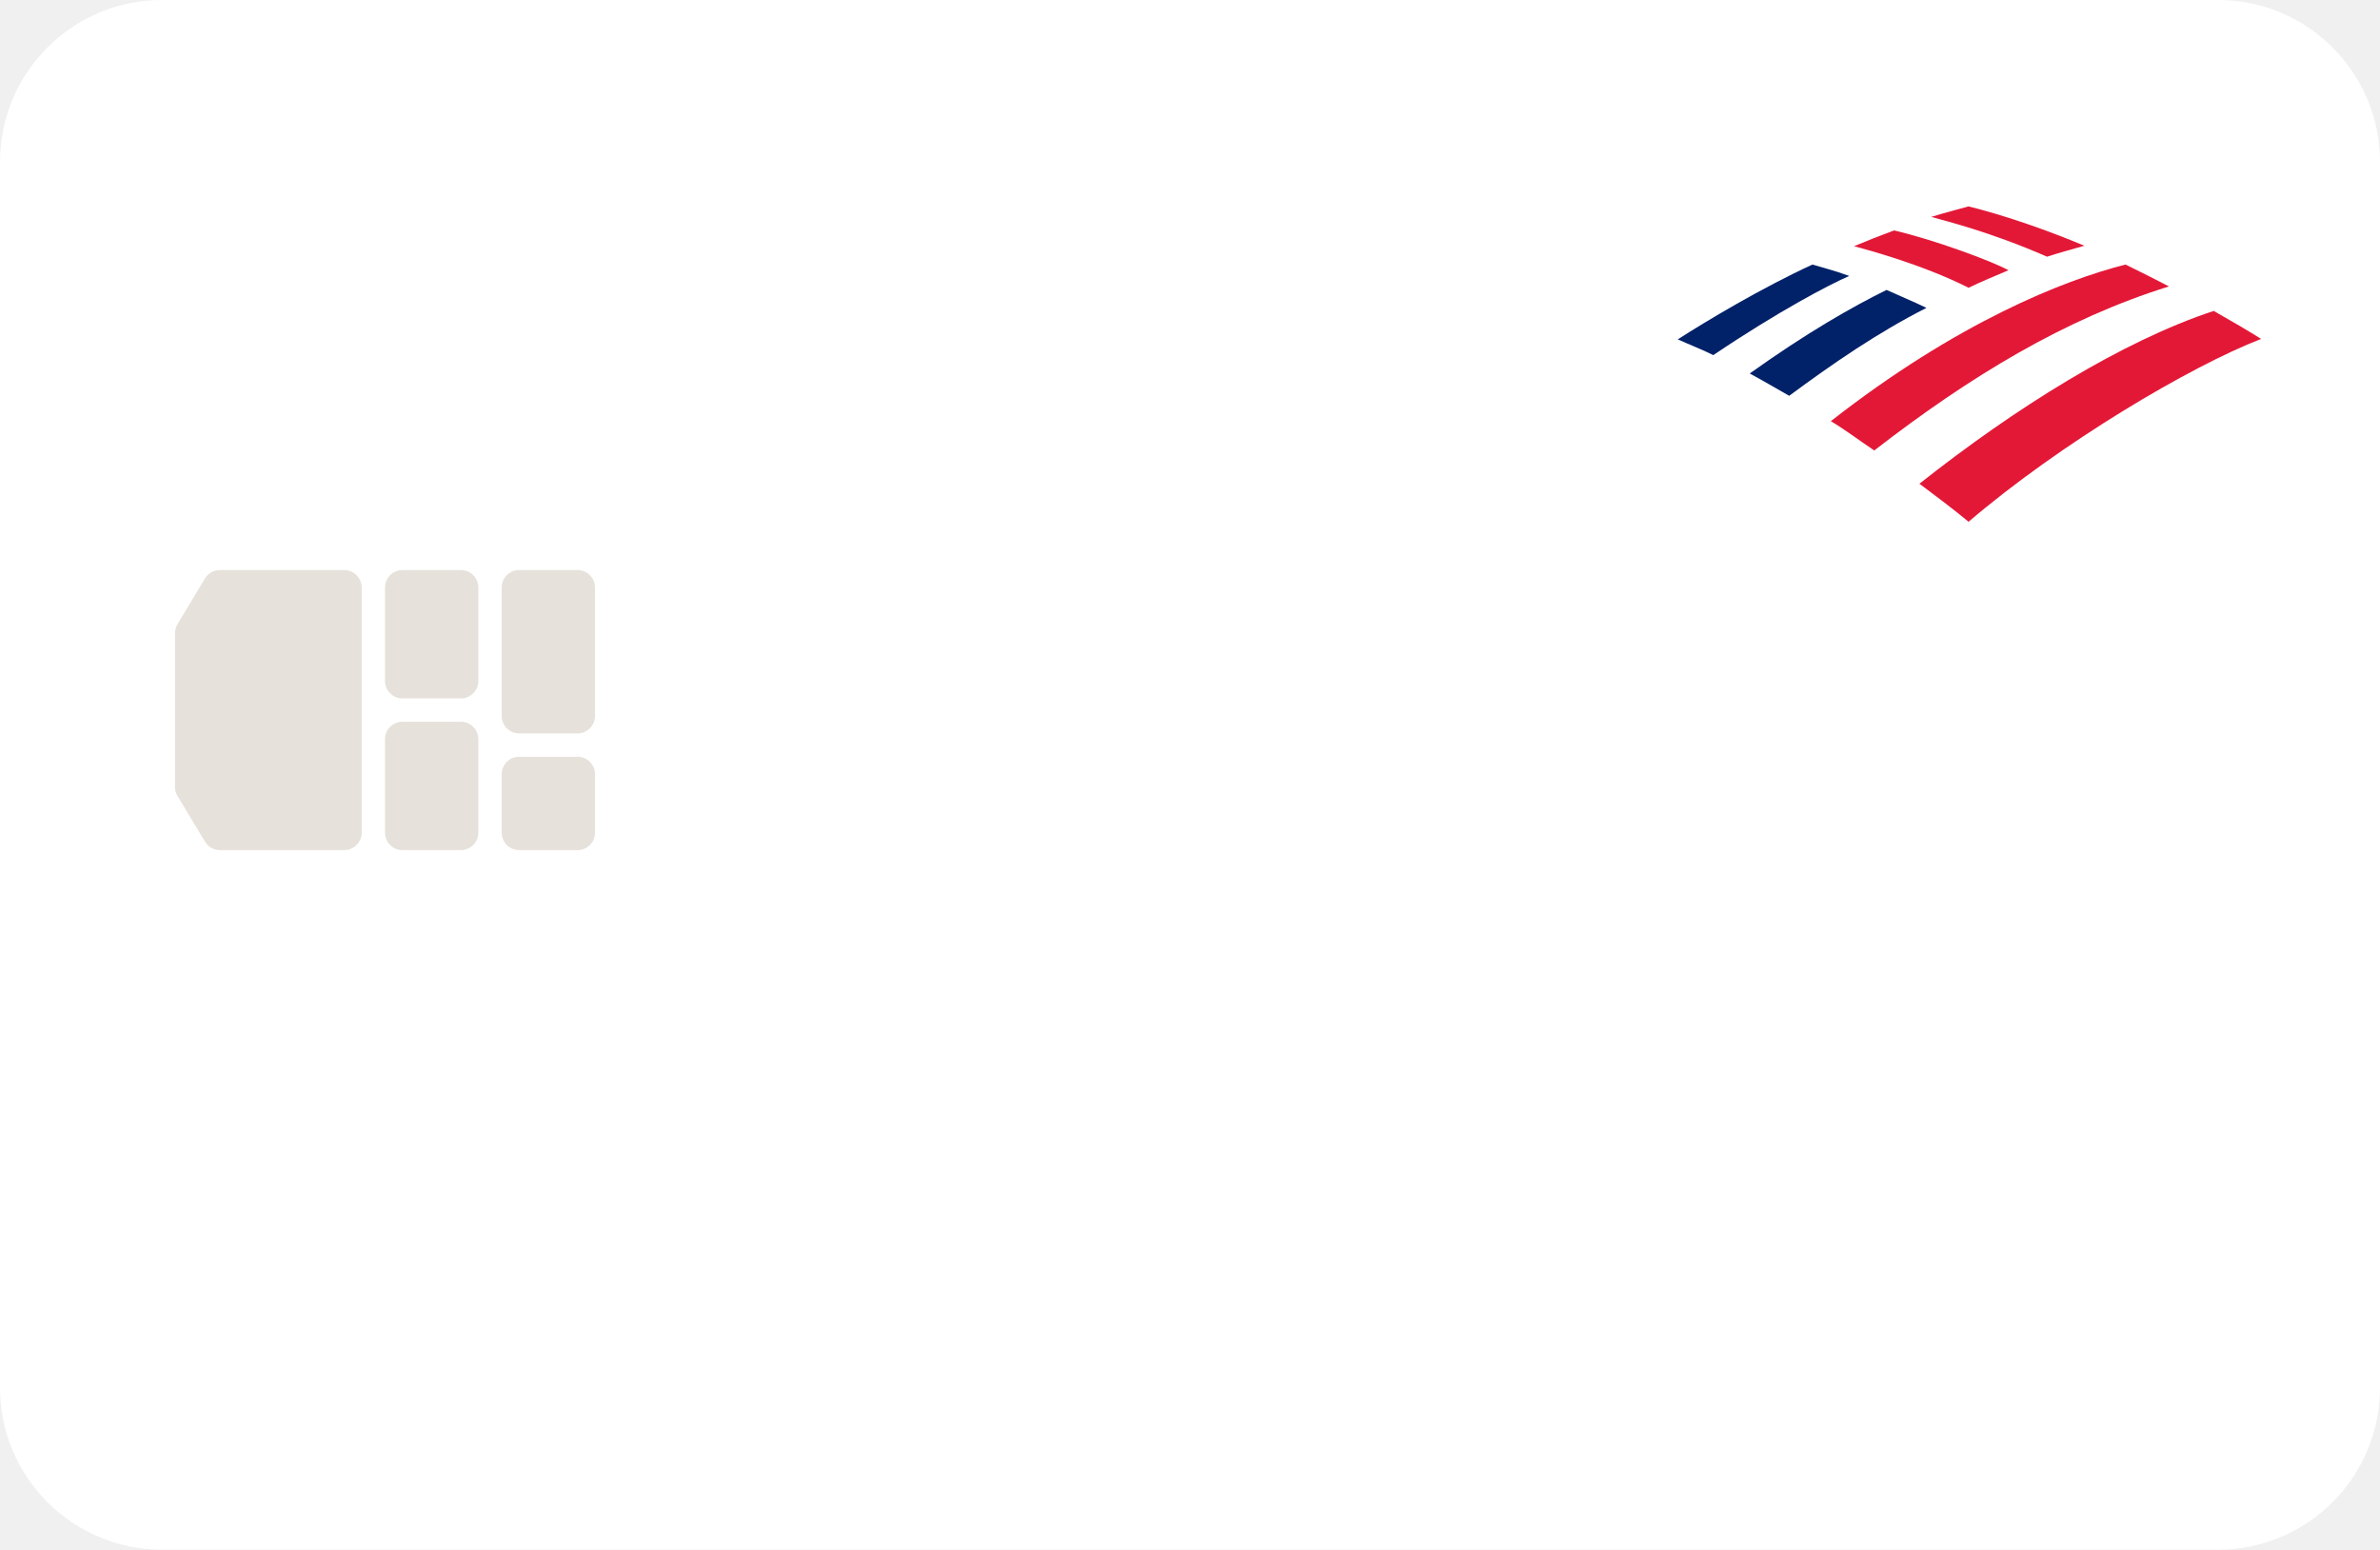
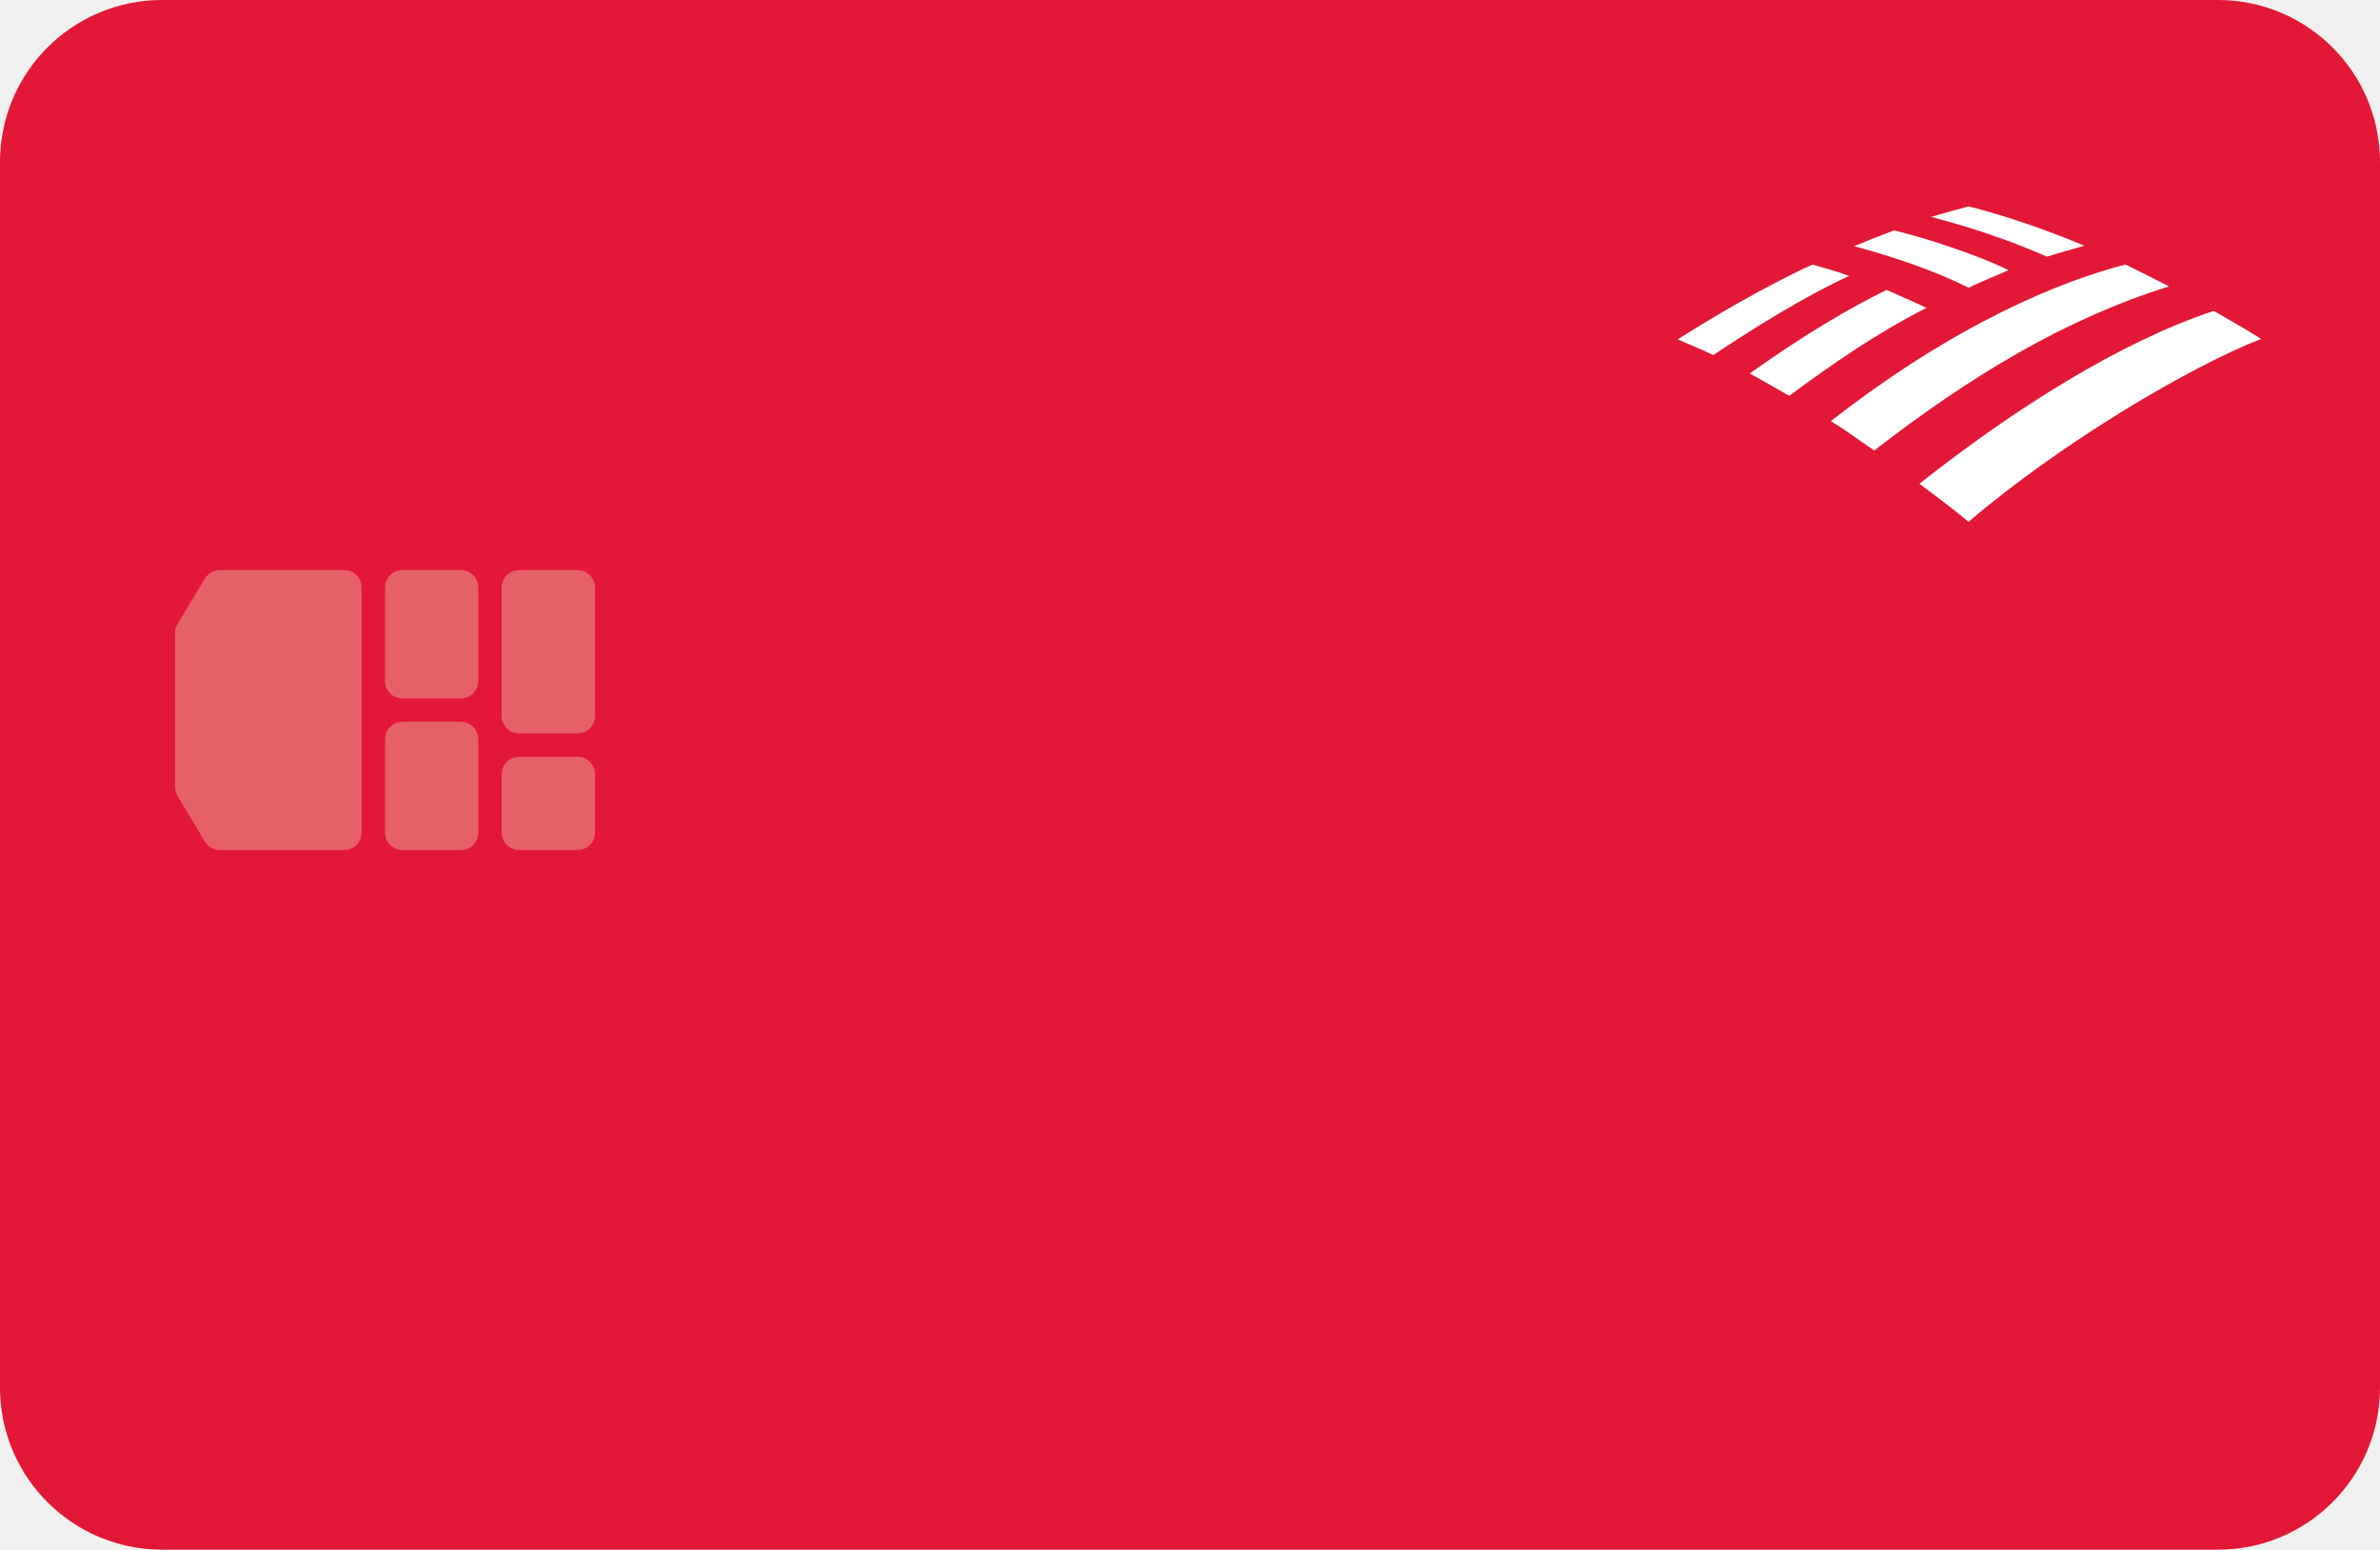
<svg xmlns="http://www.w3.org/2000/svg" id="Layer_1" version="1.1" viewBox="0 0 235 153">
  <defs>
    <style>
      .st0 {
        fill: #fff;
      }

      .st1 {
        fill: #e31837;
      }

      .st2 {
-         fill: #012169;
-       }
- 
-       .st3 {
-         fill: #e6e1da;
+         fill: #e66166;
        fill-rule: evenodd;
      }
    </style>
  </defs>
-   <rect class="st0" x="0" width="235" height="153" rx="16" ry="16" />
-   <path class="st3" d="M17.28,62.521c0-.313.085-.62.246-.889l2.706-4.51c.312-.521.875-.839,1.482-.839h12.269c.954,0,1.728.774,1.728,1.728v24.191c0,.954-.774,1.728-1.728,1.728h-12.269c-.607,0-1.169-.318-1.482-.839l-2.706-4.51c-.161-.269-.246-.576-.246-.889v-15.17ZM38.015,58.011c0-.954.774-1.728,1.728-1.728h5.76c.954,0,1.728.774,1.728,1.728v9.216c0,.954-.774,1.728-1.728,1.728h-5.76c-.954,0-1.728-.774-1.728-1.728v-9.216ZM51.263,56.283c-.954,0-1.728.774-1.728,1.728v12.671c0,.954.774,1.728,1.728,1.728h5.76c.954,0,1.728-.774,1.728-1.728v-12.671c0-.954-.774-1.728-1.728-1.728h-5.76ZM38.015,72.987c0-.954.774-1.728,1.728-1.728h5.76c.954,0,1.728.774,1.728,1.728v9.216c0,.954-.774,1.728-1.728,1.728h-5.76c-.954,0-1.728-.774-1.728-1.728v-9.216ZM51.263,74.715c-.954,0-1.728.774-1.728,1.728v5.76c0,.954.774,1.728,1.728,1.728h5.76c.954,0,1.728-.774,1.728-1.728v-5.76c0-.954-.774-1.728-1.728-1.728h-5.76Z" />
-   <path class="st1" d="M194.376,51.515c9.093-7.774,21.868-15.332,28.883-18.053-1.083-.691-2.771-1.684-4.677-2.764-9.05,2.98-19.616,9.588-29.057,17.06,1.603,1.209,3.292,2.461,4.851,3.757Z" />
-   <path class="st2" d="M190.218,30.396c-1.342-.648-2.815-1.253-3.941-1.771-3.421,1.684-7.881,4.233-13.51,8.249,1.212.648,2.511,1.425,3.897,2.203,4.33-3.196,8.704-6.219,13.554-8.681Z" />
-   <path class="st1" d="M198.314,26.681c-1.645-.907-7.362-3.023-11.302-3.93-1.169.432-2.815,1.08-3.941,1.555,1.429.389,6.755,1.814,11.303,4.103,1.168-.562,2.814-1.253,3.94-1.728Z" />
-   <path class="st2" d="M178.959,26.12c-5.067,2.332-10.393,5.528-13.295,7.385,1.039.475,2.079.864,3.508,1.555,6.409-4.319,11.432-6.953,13.424-7.817-1.429-.518-2.772-.864-3.637-1.123Z" />
-   <path class="st1" d="M202.125,25.343c1.169-.389,2.511-.734,3.681-1.08-3.378-1.425-7.622-2.937-11.432-3.887-.607.173-2.425.648-3.681,1.036,1.299.389,5.586,1.382,11.432,3.93ZM180.776,41.581c1.386.821,2.858,1.944,4.287,2.894,9.484-7.342,18.837-13,29.1-16.196-1.429-.734-2.685-1.382-4.287-2.16-6.149,1.555-16.672,5.744-29.1,15.462Z" />
+   <rect class="st1" x="0" width="235" height="153" rx="16" ry="16" />
+   <path class="st2" d="M17.28,62.521c0-.313.085-.62.246-.889l2.706-4.51c.312-.521.875-.839,1.482-.839h12.269c.954,0,1.728.774,1.728,1.728v24.191c0,.954-.774,1.728-1.728,1.728h-12.269c-.607,0-1.169-.318-1.482-.839l-2.706-4.51c-.161-.269-.246-.576-.246-.889v-15.17ZM38.015,58.011c0-.954.774-1.728,1.728-1.728h5.76c.954,0,1.728.774,1.728,1.728v9.216c0,.954-.774,1.728-1.728,1.728h-5.76c-.954,0-1.728-.774-1.728-1.728v-9.216ZM51.263,56.283c-.954,0-1.728.774-1.728,1.728v12.671c0,.954.774,1.728,1.728,1.728h5.76c.954,0,1.728-.774,1.728-1.728v-12.671c0-.954-.774-1.728-1.728-1.728h-5.76ZM38.015,72.987c0-.954.774-1.728,1.728-1.728h5.76c.954,0,1.728.774,1.728,1.728v9.216c0,.954-.774,1.728-1.728,1.728h-5.76c-.954,0-1.728-.774-1.728-1.728v-9.216ZM51.263,74.715c-.954,0-1.728.774-1.728,1.728v5.76c0,.954.774,1.728,1.728,1.728h5.76c.954,0,1.728-.774,1.728-1.728v-5.76c0-.954-.774-1.728-1.728-1.728h-5.76Z" />
+   <path class="st0" d="M194.376,51.515c9.093-7.774,21.868-15.332,28.883-18.053-1.083-.691-2.771-1.684-4.677-2.764-9.05,2.98-19.616,9.588-29.057,17.06,1.603,1.209,3.292,2.461,4.851,3.757Z" />
+   <path class="st0" d="M190.218,30.396c-1.342-.648-2.815-1.253-3.941-1.771-3.421,1.684-7.881,4.233-13.51,8.249,1.212.648,2.511,1.425,3.897,2.203,4.33-3.196,8.704-6.219,13.554-8.681Z" />
+   <path class="st0" d="M198.314,26.681c-1.645-.907-7.362-3.023-11.302-3.93-1.169.432-2.815,1.08-3.941,1.555,1.429.389,6.755,1.814,11.303,4.103,1.168-.562,2.814-1.253,3.94-1.728Z" />
+   <path class="st0" d="M178.959,26.12c-5.067,2.332-10.393,5.528-13.295,7.385,1.039.475,2.079.864,3.508,1.555,6.409-4.319,11.432-6.953,13.424-7.817-1.429-.518-2.772-.864-3.637-1.123Z" />
+   <path class="st0" d="M202.125,25.343c1.169-.389,2.511-.734,3.681-1.08-3.378-1.425-7.622-2.937-11.432-3.887-.607.173-2.425.648-3.681,1.036,1.299.389,5.586,1.382,11.432,3.93ZM180.776,41.581c1.386.821,2.858,1.944,4.287,2.894,9.484-7.342,18.837-13,29.1-16.196-1.429-.734-2.685-1.382-4.287-2.16-6.149,1.555-16.672,5.744-29.1,15.462Z" />
</svg>
